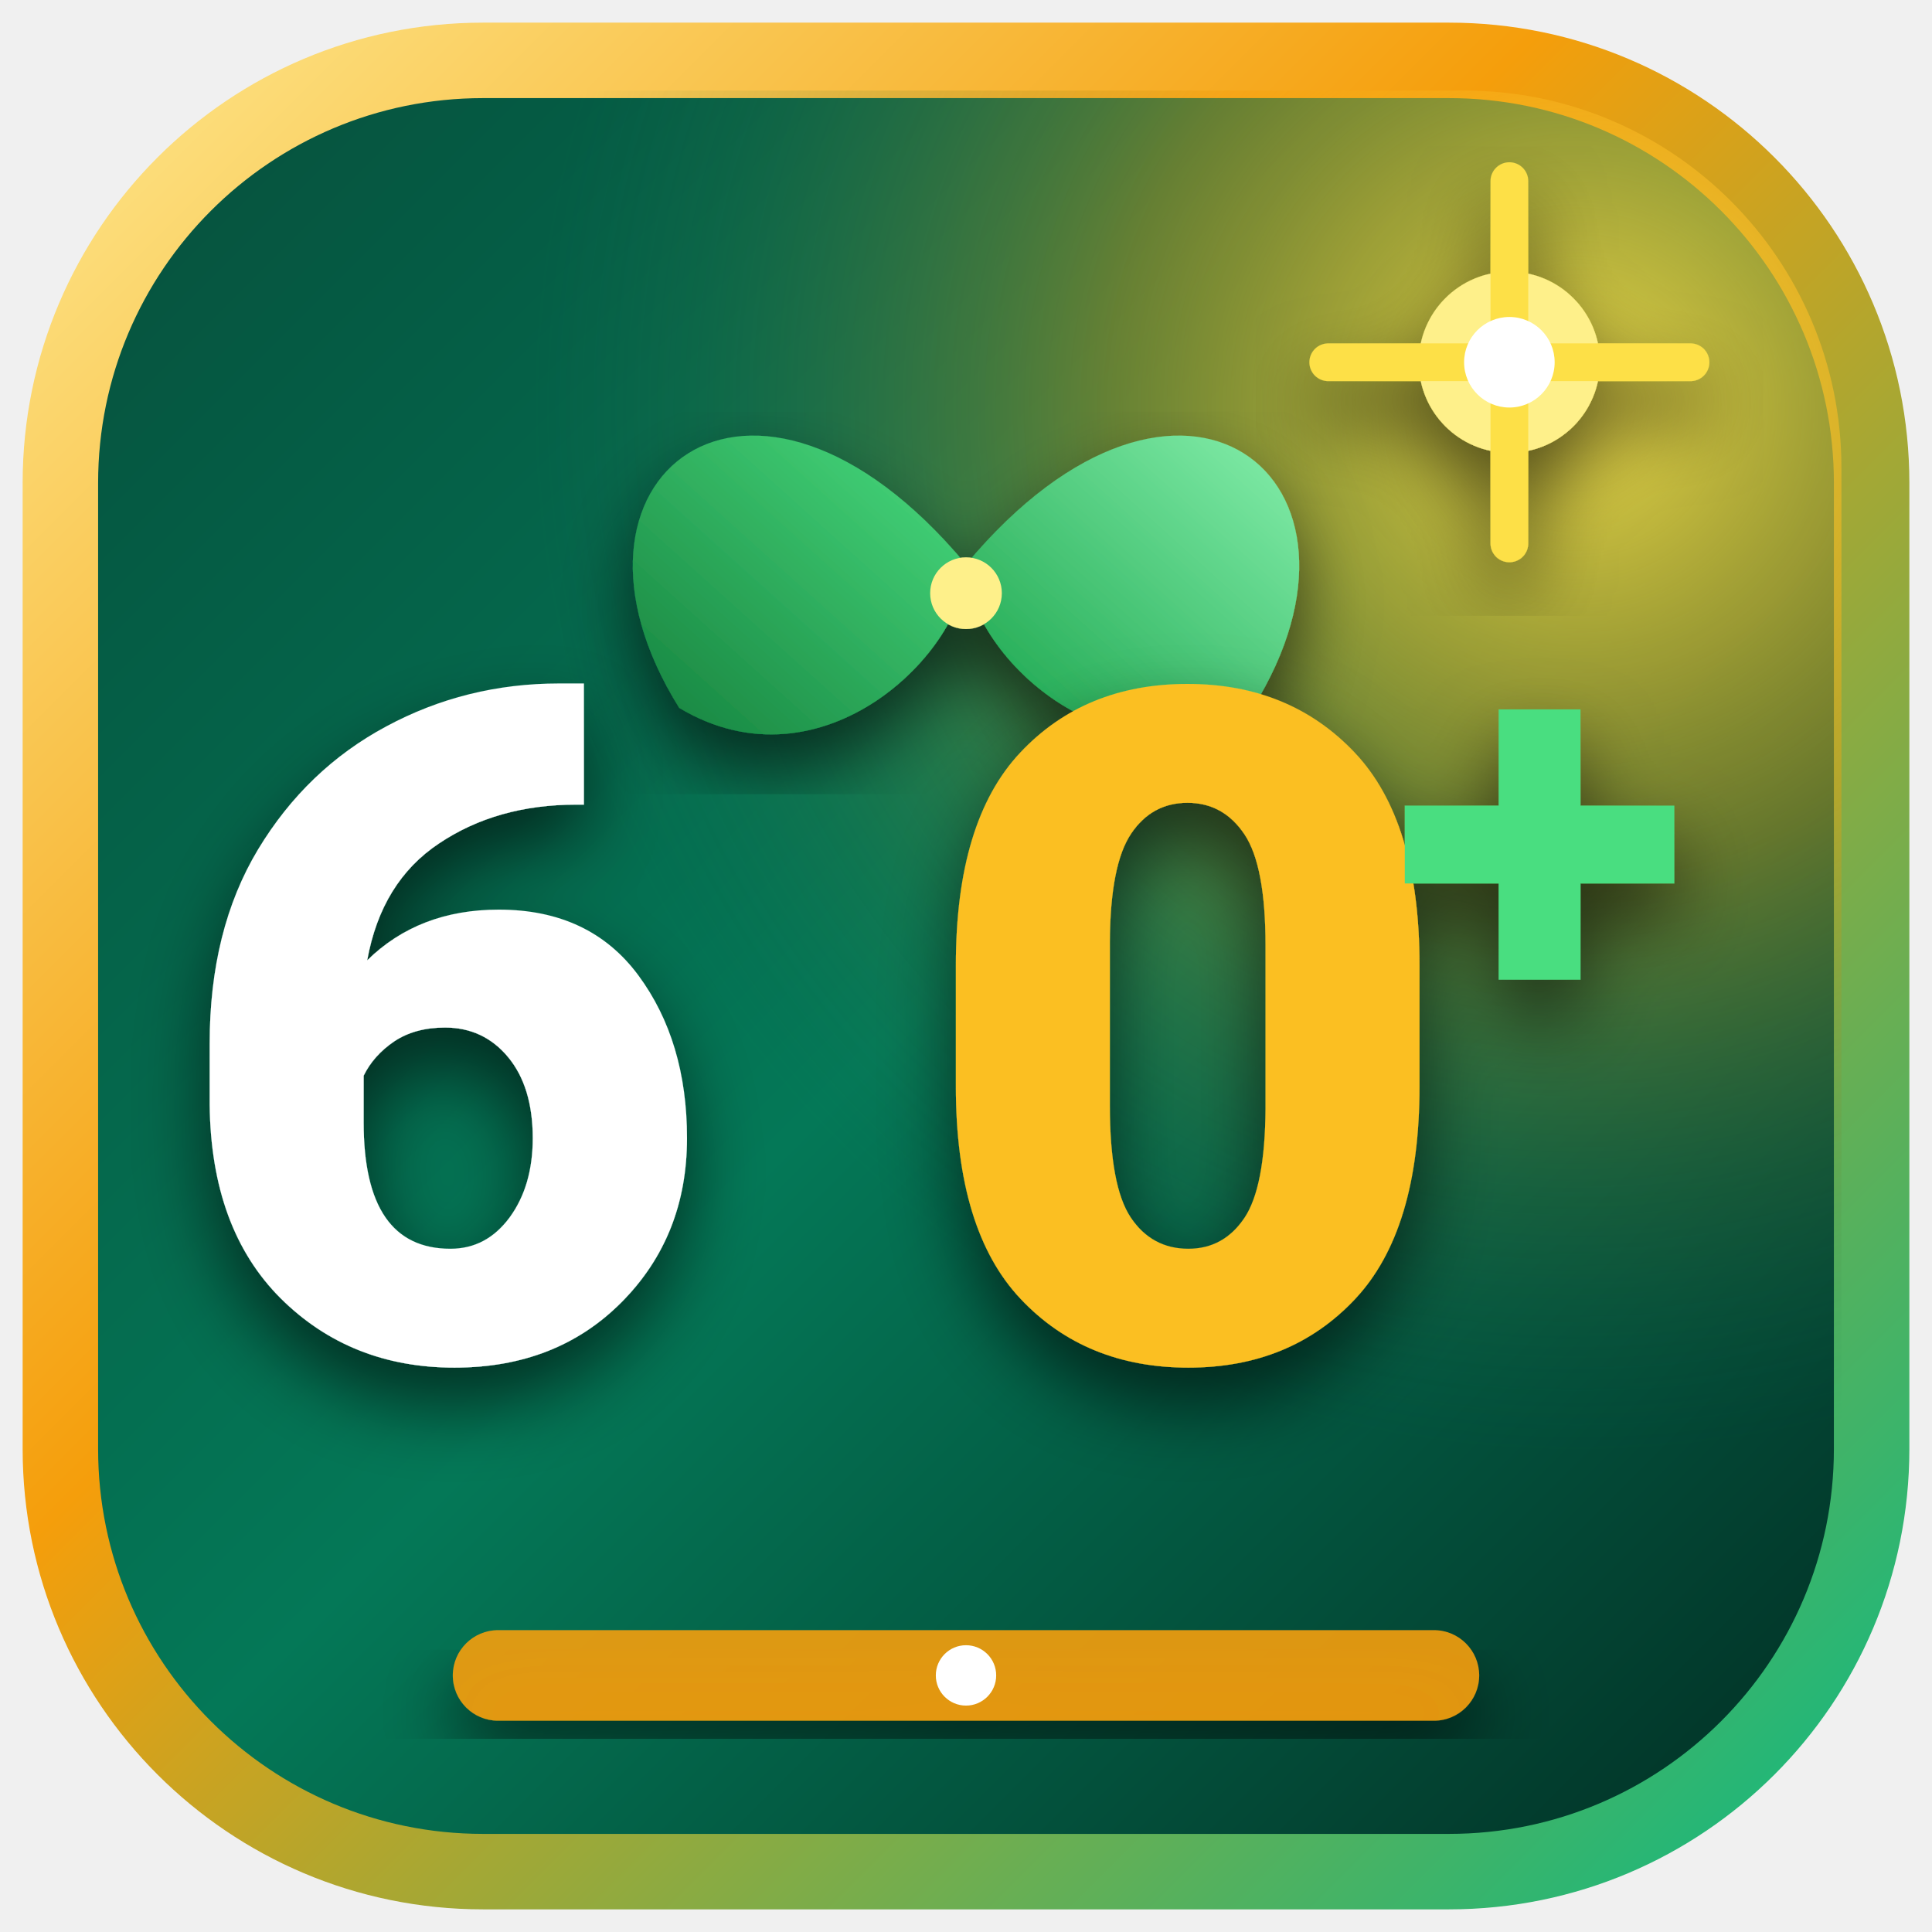
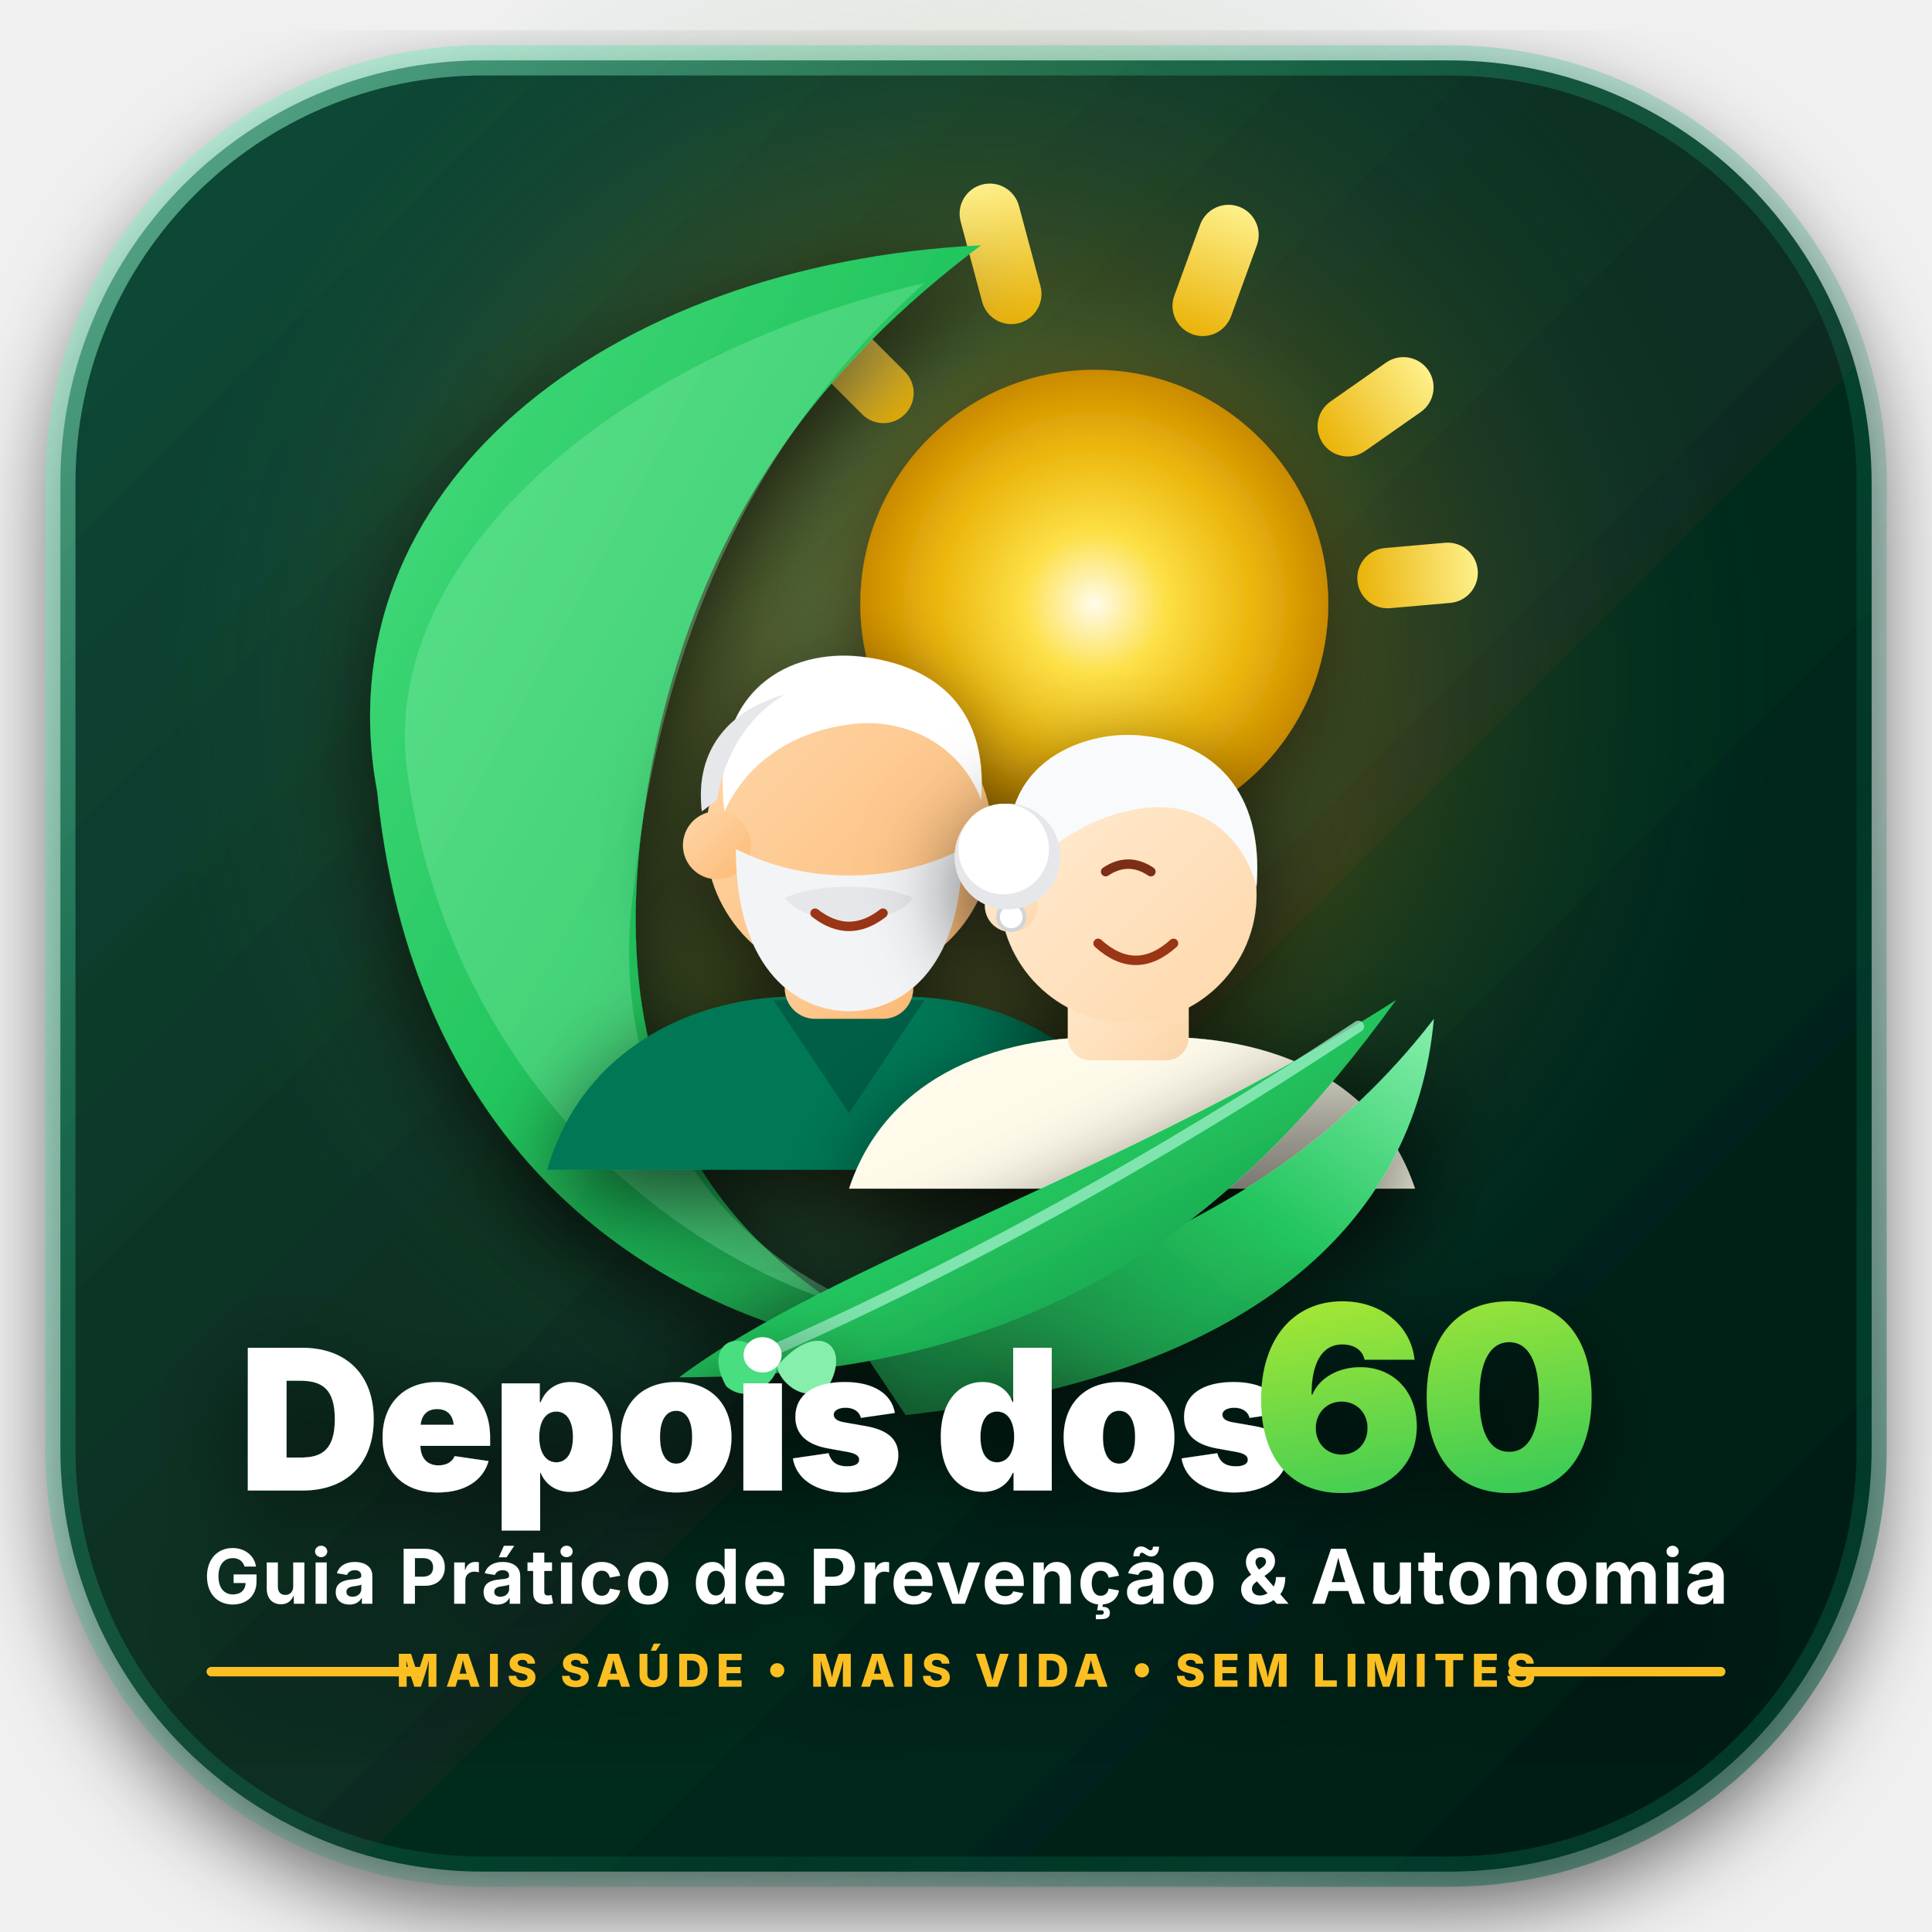
- <svg xmlns="http://www.w3.org/2000/svg" viewBox="0 0 128 128" width="100%" height="100%">
+ <svg xmlns="http://www.w3.org/2000/svg" viewBox="0 0 512 512" width="100%" height="100%">
  <defs>
-     <linearGradient id="favBg" x1="0%" y1="0%" x2="100%" y2="100%">
-       <stop offset="0%" stop-color="#064E3B" />
-       <stop offset="50%" stop-color="#047857" />
-       <stop offset="100%" stop-color="#022C22" />
+     <linearGradient id="bgBase" x1="0%" y1="0%" x2="100%" y2="100%">
+       <stop offset="0%" stop-color="#0F4C3A" />
+       <stop offset="40%" stop-color="#083325" />
+       <stop offset="100%" stop-color="#031A12" />
    </linearGradient>
-     <linearGradient id="favBorder" x1="0%" y1="0%" x2="100%" y2="100%">
-       <stop offset="0%" stop-color="#FDE68A" />
-       <stop offset="40%" stop-color="#F59E0B" />
-       <stop offset="100%" stop-color="#10B981" />
+     <linearGradient id="rimLight" x1="0%" y1="0%" x2="100%" y2="100%">
+       <stop offset="0%" stop-color="#A7F3D0" stop-opacity="0.6" />
+       <stop offset="30%" stop-color="#34D399" stop-opacity="0.3" />
+       <stop offset="70%" stop-color="#047857" stop-opacity="0.2" />
+       <stop offset="100%" stop-color="#064E3B" stop-opacity="0.6" />
    </linearGradient>
-     <radialGradient id="sunBurst" cx="85%" cy="18%" r="60%">
-       <stop offset="0%" stop-color="#FDE047" stop-opacity="0.9" />
-       <stop offset="45%" stop-color="#F59E0B" stop-opacity="0.4" />
+     <radialGradient id="sunCenter" cx="50%" cy="50%" r="50%">
+       <stop offset="0%" stop-color="#FFFBEB" />
+       <stop offset="30%" stop-color="#FDE047" />
+       <stop offset="70%" stop-color="#EAB308" />
+       <stop offset="100%" stop-color="#CA8A04" />
+     </radialGradient>
+     <radialGradient id="sunAura" cx="50%" cy="50%" r="50%">
+       <stop offset="0%" stop-color="#FEF08A" stop-opacity="0.9" />
+       <stop offset="50%" stop-color="#F59E0B" stop-opacity="0.4" />
      <stop offset="100%" stop-color="#047857" stop-opacity="0" />
    </radialGradient>
-     <filter id="favDropShadow" x="-20%" y="-20%" width="140%" height="140%">
-       <feDropShadow dx="0" dy="2.5" stdDeviation="2.5" flood-color="#000000" flood-opacity="0.6" />
-     </filter>
-     <linearGradient id="leafLeft" x1="0%" y1="100%" x2="100%" y2="0%">
-       <stop offset="0%" stop-color="#15803D" />
-       <stop offset="100%" stop-color="#4ADE80" />
+     <linearGradient id="sunRayGrad" x1="0%" y1="100%" x2="0%" y2="0%">
+       <stop offset="0%" stop-color="#EAB308" />
+       <stop offset="100%" stop-color="#FEF08A" />
    </linearGradient>
-     <linearGradient id="leafRight" x1="0%" y1="100%" x2="100%" y2="0%">
-       <stop offset="0%" stop-color="#16A34A" />
+     <linearGradient id="leafGrad1" x1="0%" y1="0%" x2="100%" y2="100%">
+       <stop offset="0%" stop-color="#4ADE80" />
+       <stop offset="50%" stop-color="#22C55E" />
+       <stop offset="100%" stop-color="#15803D" />
+     </linearGradient>
+     <linearGradient id="leafGrad2" x1="0%" y1="100%" x2="100%" y2="0%">
+       <stop offset="0%" stop-color="#166534" />
+       <stop offset="60%" stop-color="#22C55E" />
      <stop offset="100%" stop-color="#86EFAC" />
    </linearGradient>
+     <linearGradient id="grad60" x1="0%" y1="0%" x2="100%" y2="100%">
+       <stop offset="0%" stop-color="#FACC15" />
+       <stop offset="40%" stop-color="#A3E635" />
+       <stop offset="100%" stop-color="#22C55E" />
+     </linearGradient>
+     <linearGradient id="skinMan" x1="0%" y1="0%" x2="100%" y2="100%">
+       <stop offset="0%" stop-color="#FED7AA" />
+       <stop offset="100%" stop-color="#FDBA74" />
+     </linearGradient>
+     <linearGradient id="skinWoman" x1="0%" y1="0%" x2="100%" y2="100%">
+       <stop offset="0%" stop-color="#FFEDD5" />
+       <stop offset="100%" stop-color="#FED7AA" />
+     </linearGradient>
+     <filter id="dropShadow" x="-20%" y="-20%" width="140%" height="140%">
+       <feDropShadow dx="0" dy="8" stdDeviation="12" flood-color="#000000" flood-opacity="0.65" />
+     </filter>
+     <filter id="softGlow" x="-20%" y="-20%" width="140%" height="140%">
+       <feGaussianBlur stdDeviation="6" result="blur" />
+       <feComposite in="SourceGraphic" in2="blur" operator="over" />
+     </filter>
  </defs>
-   <rect x="4" y="4" width="120" height="120" rx="28" fill="url(#favBg)" stroke="url(#favBorder)" stroke-width="5" />
-   <rect x="6" y="6" width="116" height="116" rx="25" fill="url(#sunBurst)" pointer-events="none" />
-   <g transform="translate(100, 24)" filter="url(#favDropShadow)">
-     <circle cx="0" cy="0" r="6" fill="#FEF08A" />
-     <path d="M 0,-12 L 0,12 M -12,0 L 12,0" stroke="#FDE047" stroke-width="2.5" stroke-linecap="round" />
-     <circle cx="0" cy="0" r="3" fill="#FFFFFF" />
+   <rect x="16" y="16" width="480" height="480" rx="112" fill="url(#bgBase)" filter="url(#dropShadow)" />
+   <rect x="16" y="16" width="480" height="480" rx="112" fill="none" stroke="url(#rimLight)" stroke-width="8" />
+   <circle cx="256" cy="180" r="220" fill="url(#sunAura)" opacity="0.45" />
+   <g transform="translate(290, 160)">
+     <circle cx="0" cy="0" r="86" fill="url(#sunAura)" />
+     <circle cx="0" cy="0" r="62" fill="url(#sunCenter)" filter="url(#dropShadow)" />
+     <rect x="-8" y="-105" width="16" height="34" rx="8" fill="url(#sunRayGrad)" transform="rotate(-45)" />
+     <rect x="-8" y="-115" width="16" height="38" rx="8" fill="url(#sunRayGrad)" transform="rotate(-15)" />
+     <rect x="-8" y="-112" width="16" height="36" rx="8" fill="url(#sunRayGrad)" transform="rotate(20)" />
+     <rect x="-8" y="-108" width="16" height="34" rx="8" fill="url(#sunRayGrad)" transform="rotate(55)" />
+     <rect x="-8" y="-102" width="16" height="32" rx="8" fill="url(#sunRayGrad)" transform="rotate(85)" />
  </g>
-   <g transform="translate(64, 26) scale(0.95)" filter="url(#favDropShadow)">
-     <path d="M 0,12 C -15,-6 -30,6 -20,22 C -10,28 0,18 0,12 Z" fill="url(#leafLeft)" />
-     <path d="M 0,12 C 15,-6 30,6 20,22 C 10,28 0,18 0,12 Z" fill="url(#leafRight)" />
-     <circle cx="0" cy="14" r="2.5" fill="#FEF08A" />
+   <path d="M 100,210 C 85,130 160,70 260,65 C 220,95 180,140 170,220 C 160,300 200,340 250,360 C 180,355 110,310 100,210 Z" fill="url(#leafGrad1)" filter="url(#dropShadow)" />
+   <path d="M 108,205 C 100,150 160,95 245,75 C 200,115 175,170 168,235 C 160,290 190,335 240,350 C 185,340 120,290 108,205 Z" fill="#86EFAC" opacity="0.35" />
+   <g transform="translate(140, 150)" filter="url(#dropShadow)">
+     <path d="M 5,160 C 15,125 50,110 85,115 C 120,110 155,125 165,160 Z" fill="#047857" />
+     <path d="M 65,115 L 85,145 L 105,115 Z" fill="#065F46" />
+     <rect x="68" y="80" width="34" height="40" rx="8" fill="url(#skinMan)" />
+     <circle cx="85" cy="72" r="38" fill="url(#skinMan)" />
+     <circle cx="50" cy="74" r="9" fill="url(#skinMan)" />
+     <path d="M 55,75 C 55,108 72,118 85,118 C 98,118 115,108 115,75 C 105,80 95,82 85,82 C 75,82 65,80 55,75 Z" fill="#F3F4F6" />
+     <path d="M 68,88 C 76,84 94,84 102,88 C 96,96 74,96 68,88 Z" fill="#E5E7EB" />
+     <path d="M 76,92 Q 85,99 94,92" stroke="#9A3412" stroke-width="2.5" fill="none" stroke-linecap="round" />
+     <path d="M 52,65 C 48,32 70,22 88,24 C 106,26 122,36 120,62 C 114,46 98,40 85,42 C 70,44 58,52 52,65 Z" fill="#FFFFFF" />
+     <path d="M 46,65 C 44,48 54,38 68,34 C 58,40 52,50 50,62 Z" fill="#E5E7EB" />
  </g>
-   <g filter="url(#favDropShadow)">
-     <text x="54" y="90" font-family="system-ui, -apple-system, 'Segoe UI', Roboto, 'Outfit', 'Plus Jakarta Sans', sans-serif" font-weight="900" font-size="62" letter-spacing="-3" text-anchor="middle">
-       <tspan fill="#FFFFFF">6</tspan>
-       <tspan fill="#FBBF24" dx="-2">0</tspan>
+   <g transform="translate(225, 175)" filter="url(#dropShadow)">
+     <path d="M 0,140 C 10,110 40,98 75,100 C 110,98 140,110 150,140 Z" fill="#FFFBEB" />
+     <rect x="58" y="70" width="32" height="36" rx="6" fill="url(#skinWoman)" />
+     <circle cx="74" cy="62" r="34" fill="url(#skinWoman)" />
+     <circle cx="43" cy="65" r="7" fill="url(#skinWoman)" />
+     <circle cx="43" cy="68" r="3.5" fill="#FFFFFF" stroke="#D1D5DB" stroke-width="1" />
+     <path d="M 66,75 Q 76,84 86,75" stroke="#9A3412" stroke-width="2.5" fill="none" stroke-linecap="round" />
+     <path d="M 68,56 Q 74,52 80,56" stroke="#7C2D12" stroke-width="2.5" fill="none" stroke-linecap="round" />
+     <path d="M 44,58 C 36,28 62,18 78,20 C 96,22 110,34 108,60 C 104,45 92,38 80,39 C 66,40 54,48 44,58 Z" fill="#F9FAFB" />
+     <circle cx="42" cy="52" r="14" fill="#E5E7EB" />
+     <circle cx="41" cy="50" r="12" fill="#FFFFFF" />
+   </g>
+   <g filter="url(#dropShadow)">
+     <path d="M 230,360 C 260,340 330,335 380,270 C 375,325 330,365 240,375 Z" fill="url(#leafGrad2)" />
+     <path d="M 180,365 C 220,335 300,310 370,265 C 330,320 280,365 180,365 Z" fill="url(#leafGrad1)" />
+     <path d="M 200,360 Q 280,325 360,272" stroke="#A7F3D0" stroke-width="3" stroke-linecap="round" fill="none" opacity="0.7" />
+   </g>
+   <g transform="translate(256, 395)" text-anchor="middle" filter="url(#dropShadow)">
+     <g transform="translate(-50, -42) scale(0.9)">
+       <path d="M 0,10 C -12,-4 -22,4 -15,16 C -8,22 0,14 0,10 Z" fill="#4ADE80" />
+       <path d="M 0,10 C 12,-4 22,4 15,16 C 8,22 0,14 0,10 Z" fill="#86EFAC" />
+     </g>
+     <text y="0" font-family="system-ui, -apple-system, 'Outfit', 'Plus Jakarta Sans', sans-serif" font-weight="900">
+       <tspan x="-52" font-size="52" fill="#FFFFFF" letter-spacing="-1">Depois dos</tspan>
+       <tspan x="122" font-size="68" fill="url(#grad60)" letter-spacing="-2" font-weight="900">60</tspan>
    </text>
-     <text x="102" y="66" font-family="system-ui, -apple-system, sans-serif" font-weight="900" font-size="34" fill="#4ADE80" text-anchor="middle">+</text>
-   </g>
-   <g transform="translate(64, 108)" filter="url(#favDropShadow)">
-     <rect x="-34" y="0" width="68" height="6" rx="3" fill="#F59E0B" opacity="0.9" />
-     <circle cx="0" cy="3" r="2" fill="#FFFFFF" />
+     <text y="30" font-family="system-ui, -apple-system, sans-serif" font-size="20" font-weight="700" fill="#FFFFFF" letter-spacing="0.5">
+       Guia Prático de Prevenção &amp; Autonomia
+     </text>
+     <g transform="translate(0, 52)">
+       <line x1="-200" y1="-4" x2="-145" y2="-4" stroke="#FBBF24" stroke-width="2.5" stroke-linecap="round" />
+       <text y="0" font-family="system-ui, -apple-system, sans-serif" font-size="12" font-weight="800" fill="#FBBF24" letter-spacing="1.8">
+         MAIS SAÚDE  •  MAIS VIDA  •  SEM LIMITES
+       </text>
+       <line x1="145" y1="-4" x2="200" y2="-4" stroke="#FBBF24" stroke-width="2.5" stroke-linecap="round" />
+     </g>
  </g>
</svg>
